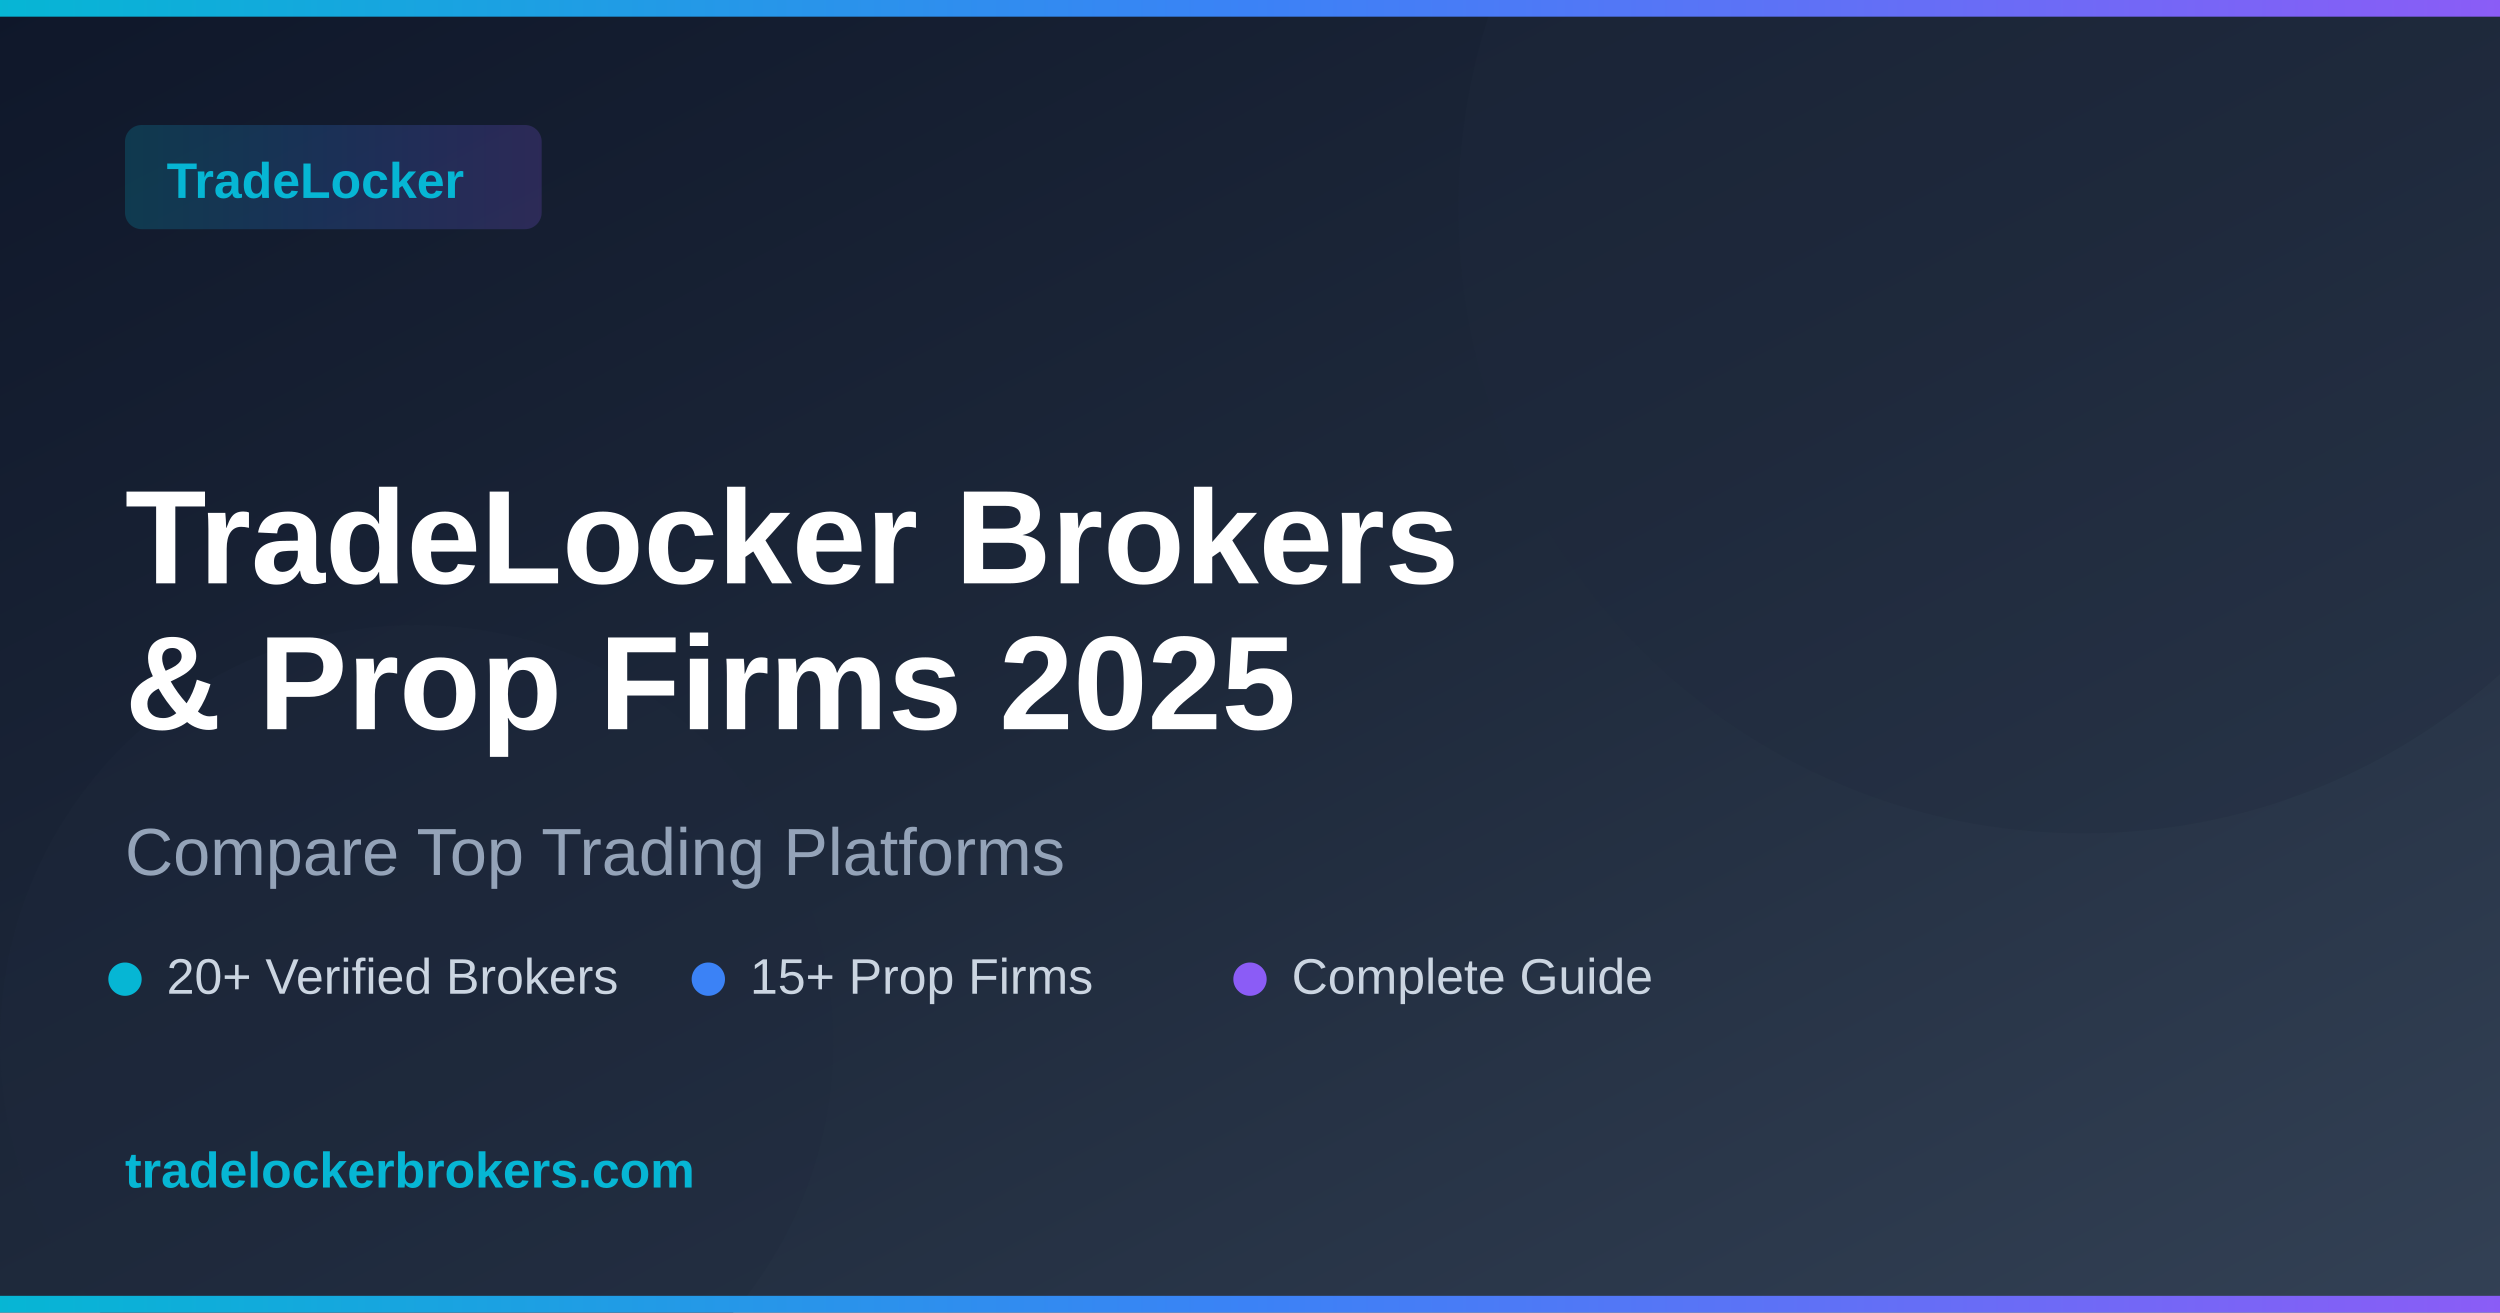
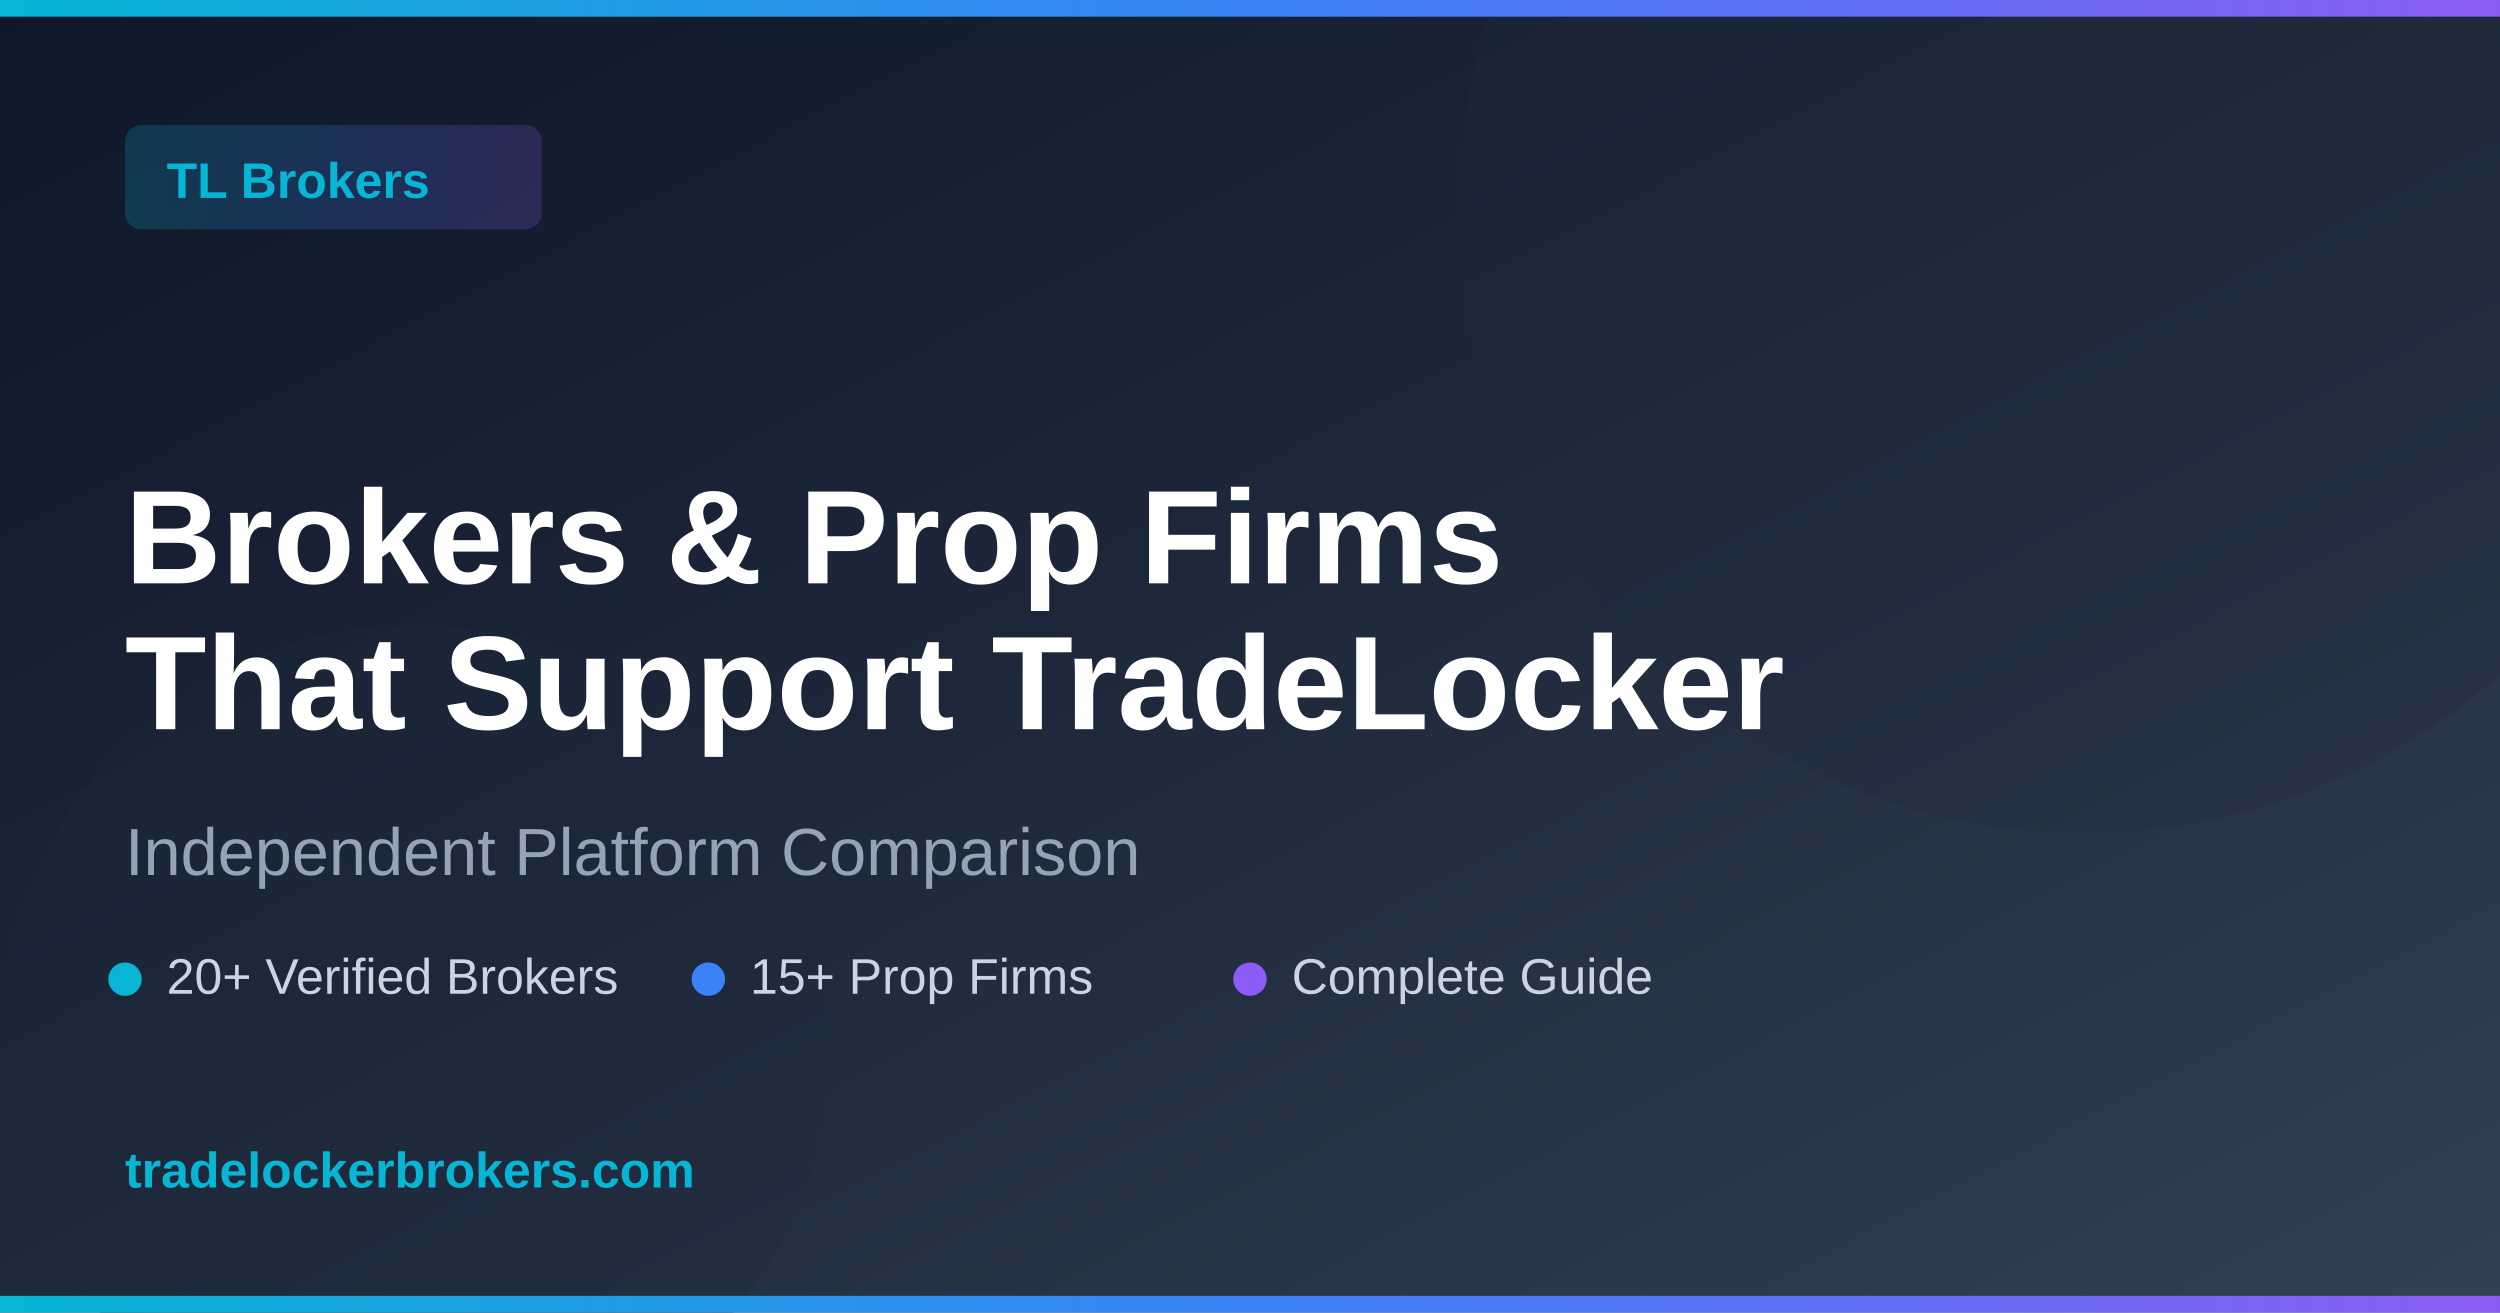
<svg xmlns="http://www.w3.org/2000/svg" width="1200" height="630">
  <defs>
    <linearGradient id="bgGradient" x1="0%" y1="0%" x2="100%" y2="100%">
      <stop offset="0%" style="stop-color:#0f172a;stop-opacity:1" />
      <stop offset="50%" style="stop-color:#1e293b;stop-opacity:1" />
      <stop offset="100%" style="stop-color:#334155;stop-opacity:1" />
    </linearGradient>
    <linearGradient id="accentGradient" x1="0%" y1="0%" x2="100%" y2="0%">
      <stop offset="0%" style="stop-color:#06b6d4;stop-opacity:1" />
      <stop offset="50%" style="stop-color:#3b82f6;stop-opacity:1" />
      <stop offset="100%" style="stop-color:#8b5cf6;stop-opacity:1" />
    </linearGradient>
  </defs>
  <rect width="1200" height="630" fill="url(#bgGradient)" />
  <circle cx="1000" cy="100" r="300" fill="#1e293b" opacity="0.3" />
  <circle cx="200" cy="500" r="200" fill="#1e293b" opacity="0.3" />
  <rect x="0" y="0" width="1200" height="8" fill="url(#accentGradient)" />
  <rect x="60" y="60" width="200" height="50" rx="8" fill="url(#accentGradient)" opacity="0.2" />
  <text x="80" y="95" font-family="Arial, sans-serif" font-size="24" font-weight="bold" fill="#06b6d4">
-     TradeLocker
+     TL Brokers
  </text>
  <text x="60" y="280" font-family="Arial, sans-serif" font-size="64" font-weight="bold" fill="#ffffff">
-     TradeLocker Brokers
+     Brokers &amp; Prop Firms
  </text>
  <text x="60" y="350" font-family="Arial, sans-serif" font-size="64" font-weight="bold" fill="#ffffff">
-     &amp; Prop Firms 2025
+     That Support TradeLocker
  </text>
  <text x="60" y="420" font-family="Arial, sans-serif" font-size="32" fill="#94a3b8">
-     Compare Top Trading Platforms
+     Independent Platform Comparison
  </text>
  <g transform="translate(60, 470)">
    <circle cx="0" cy="0" r="8" fill="#06b6d4" />
    <text x="20" y="7" font-family="Arial, sans-serif" font-size="24" fill="#cbd5e1">20+ Verified Brokers</text>
  </g>
  <g transform="translate(340, 470)">
    <circle cx="0" cy="0" r="8" fill="#3b82f6" />
    <text x="20" y="7" font-family="Arial, sans-serif" font-size="24" fill="#cbd5e1">15+ Prop Firms</text>
  </g>
  <g transform="translate(600, 470)">
    <circle cx="0" cy="0" r="8" fill="#8b5cf6" />
    <text x="20" y="7" font-family="Arial, sans-serif" font-size="24" fill="#cbd5e1">Complete Guide</text>
  </g>
  <text x="60" y="570" font-family="Arial, sans-serif" font-size="24" font-weight="600" fill="#06b6d4">
    tradelockerbrokers.com
  </text>
  <rect x="0" y="622" width="1200" height="8" fill="url(#accentGradient)" />
</svg>
